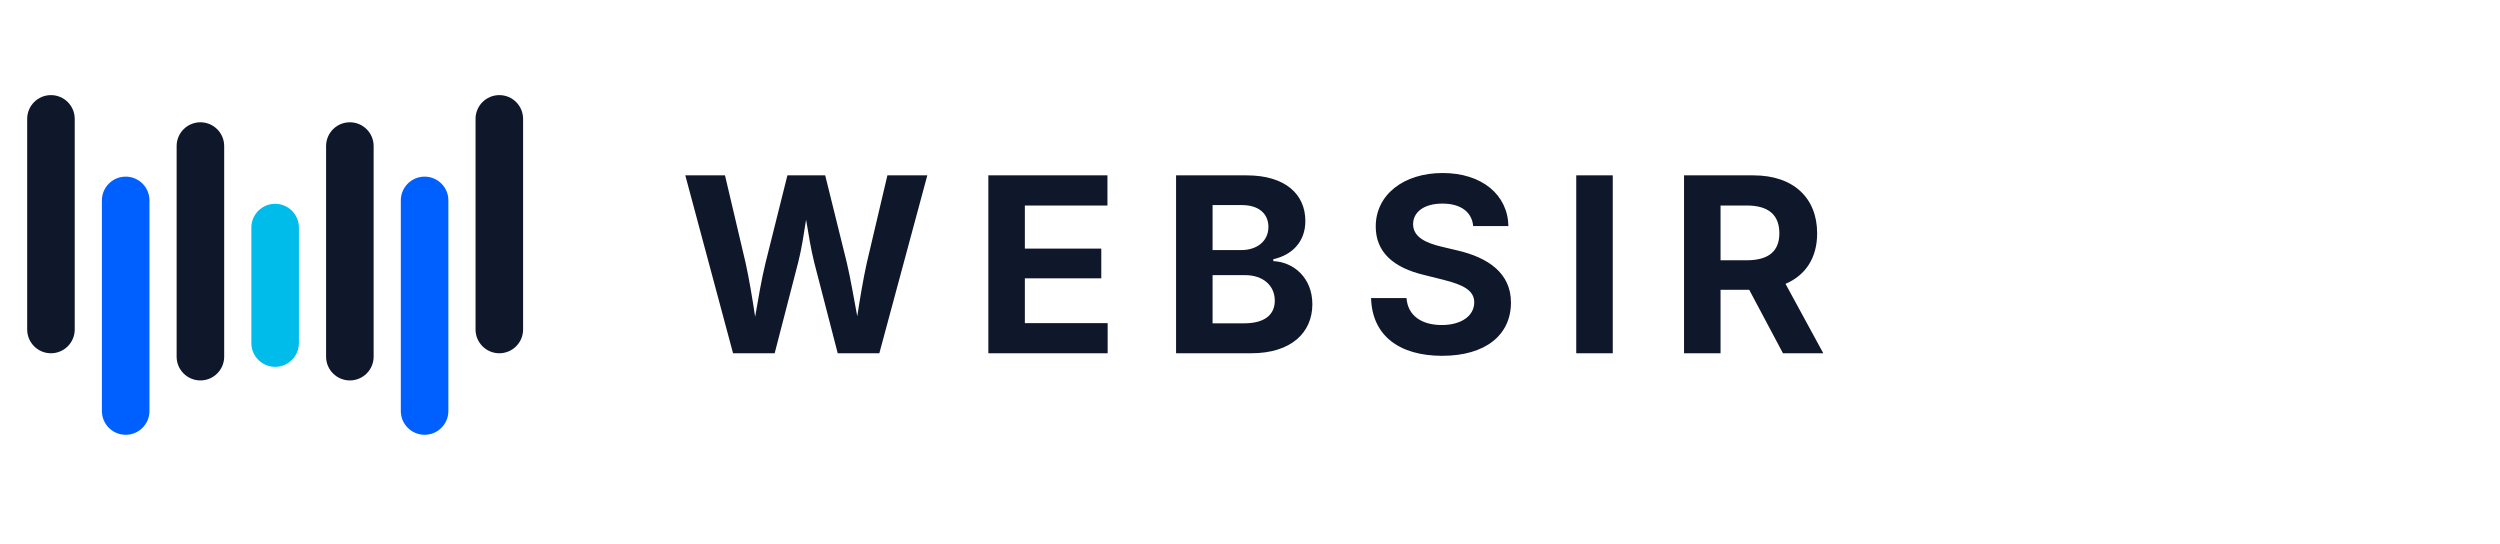
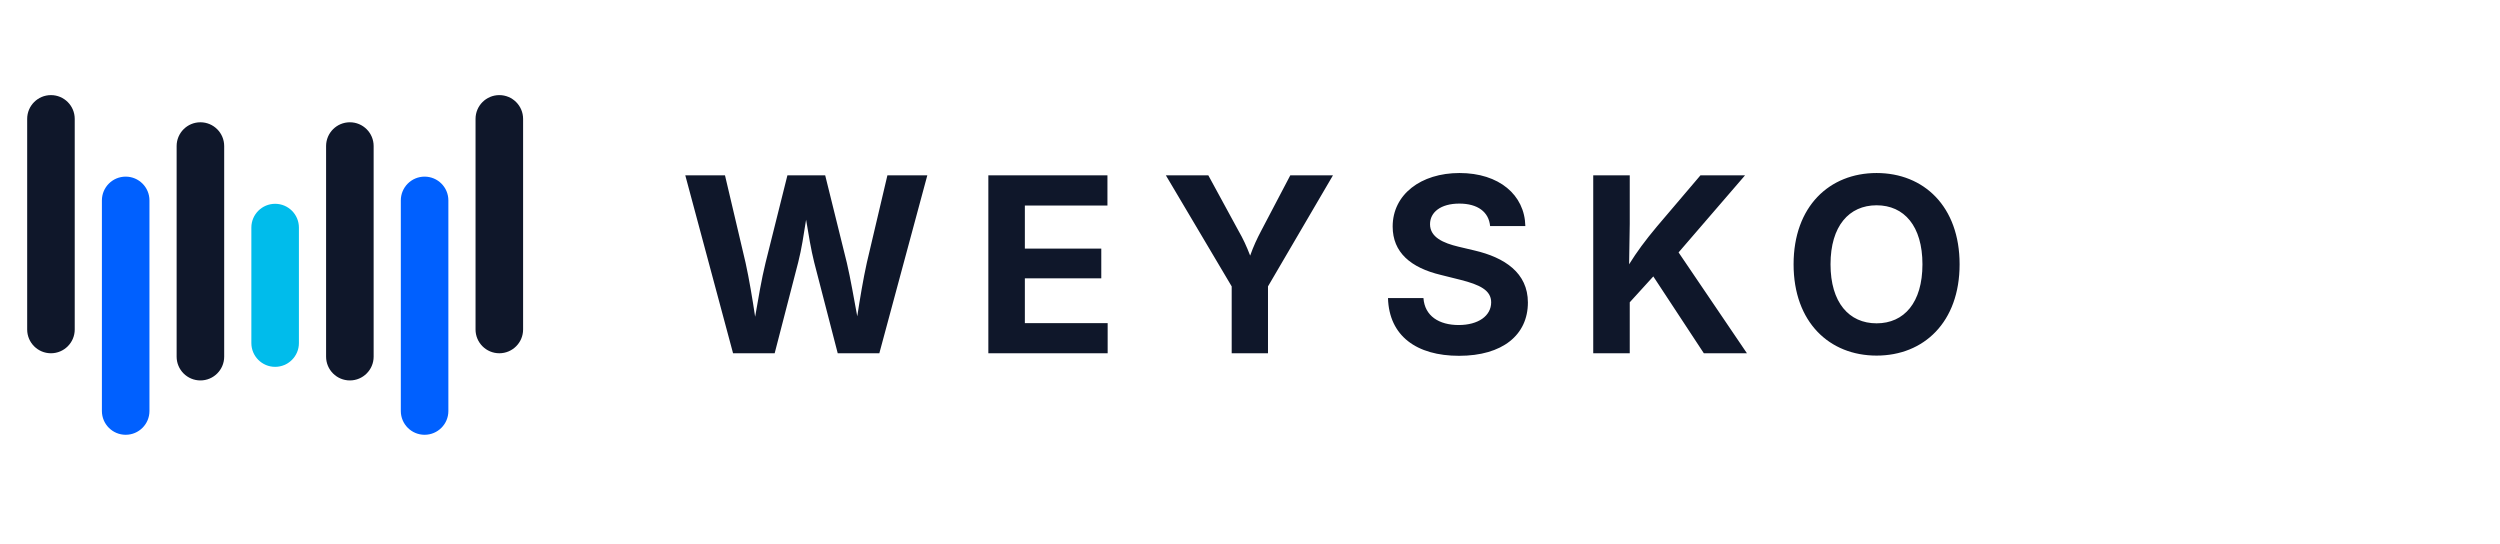
<svg xmlns="http://www.w3.org/2000/svg" viewBox="0 0 184 40" fill="none">
  <rect x="2" y="7" width="3.5" height="19" rx="1.75" fill="#0F172A" />
  <rect x="7.5" y="13" width="3.5" height="19" rx="1.75" fill="#0060FF" />
  <rect x="13" y="9" width="3.5" height="19" rx="1.75" fill="#0F172A" />
  <rect x="18.5" y="15" width="3.5" height="12" rx="1.75" fill="#00BCEB" />
  <rect x="24" y="9" width="3.5" height="19" rx="1.75" fill="#0F172A" />
  <rect x="29.5" y="13" width="3.5" height="19" rx="1.75" fill="#0060FF" />
  <rect x="35" y="7" width="3.5" height="19" rx="1.75" fill="#0F172A" />
-   <text x="50" y="26" fill="#0F172A" font-family="Inter, -apple-system, BlinkMacSystemFont, 'Segoe UI', Roboto, sans-serif" font-size="18" font-weight="700" letter-spacing="0.16em">WEBSIR</text>
+   <text x="50" y="26" fill="#0F172A" font-family="Inter, -apple-system, BlinkMacSystemFont, 'Segoe UI', Roboto, sans-serif" font-size="18" font-weight="700" letter-spacing="0.16em">WEYSKO</text>
</svg>
